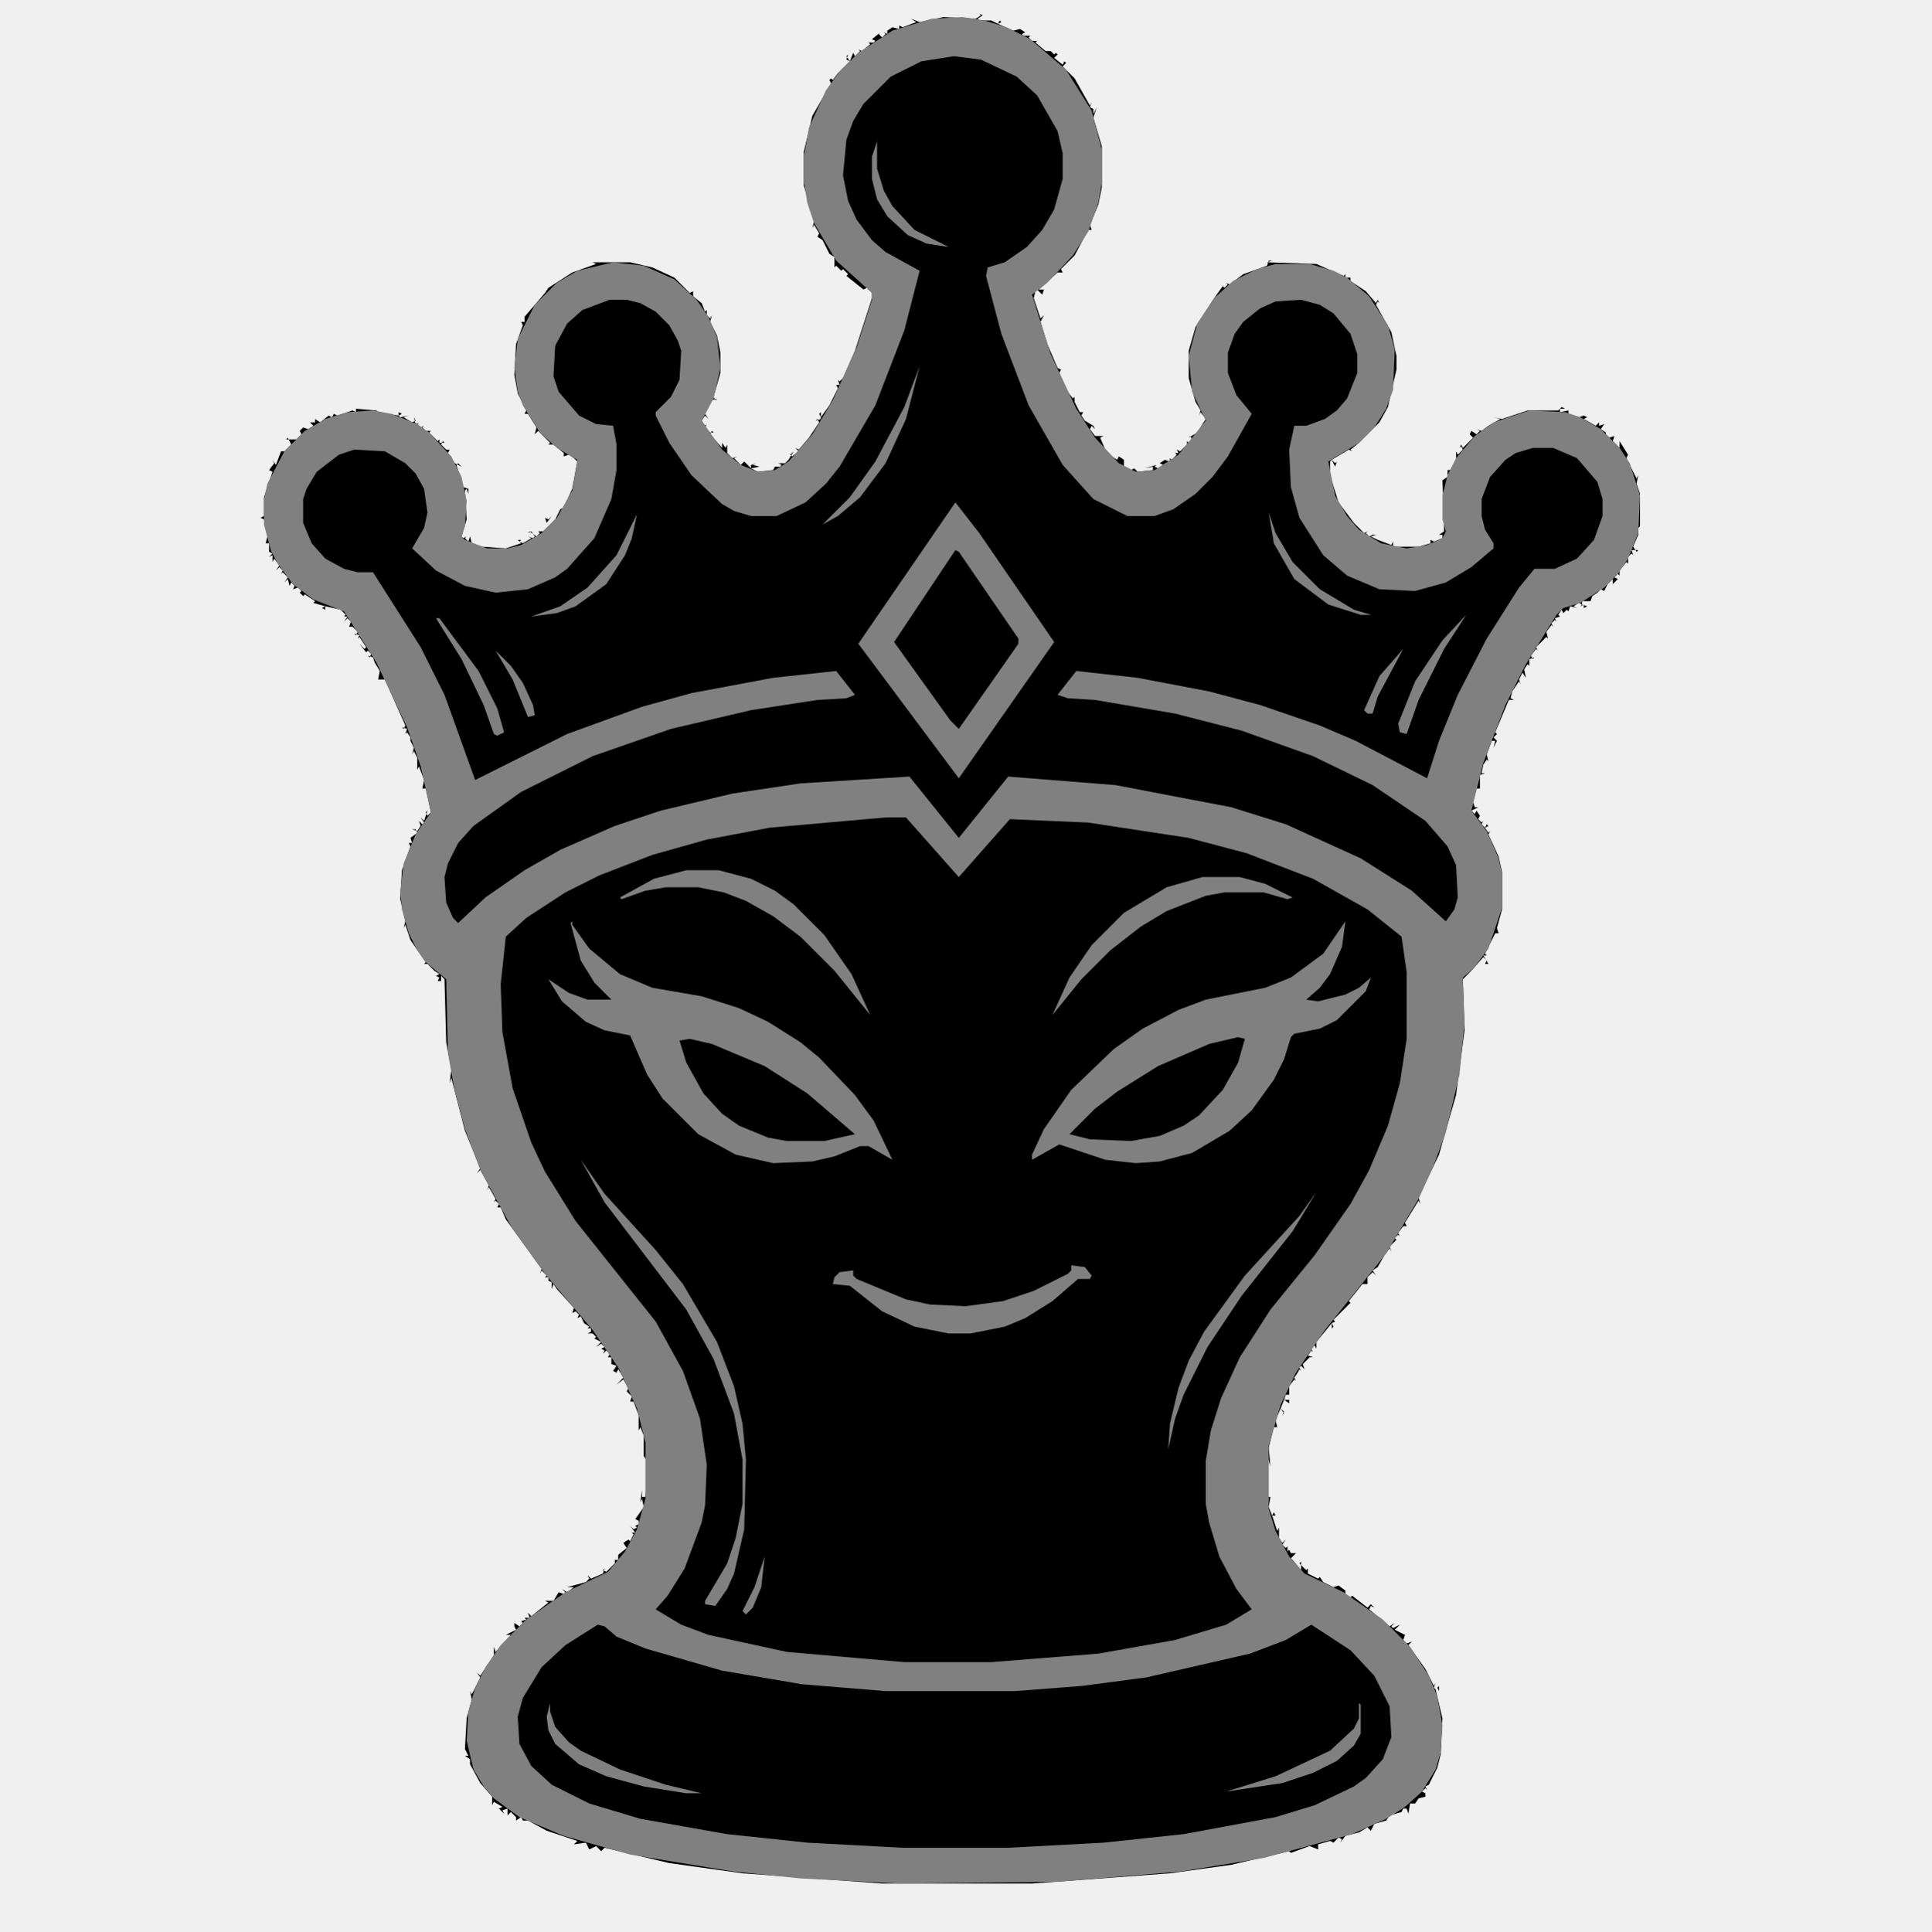
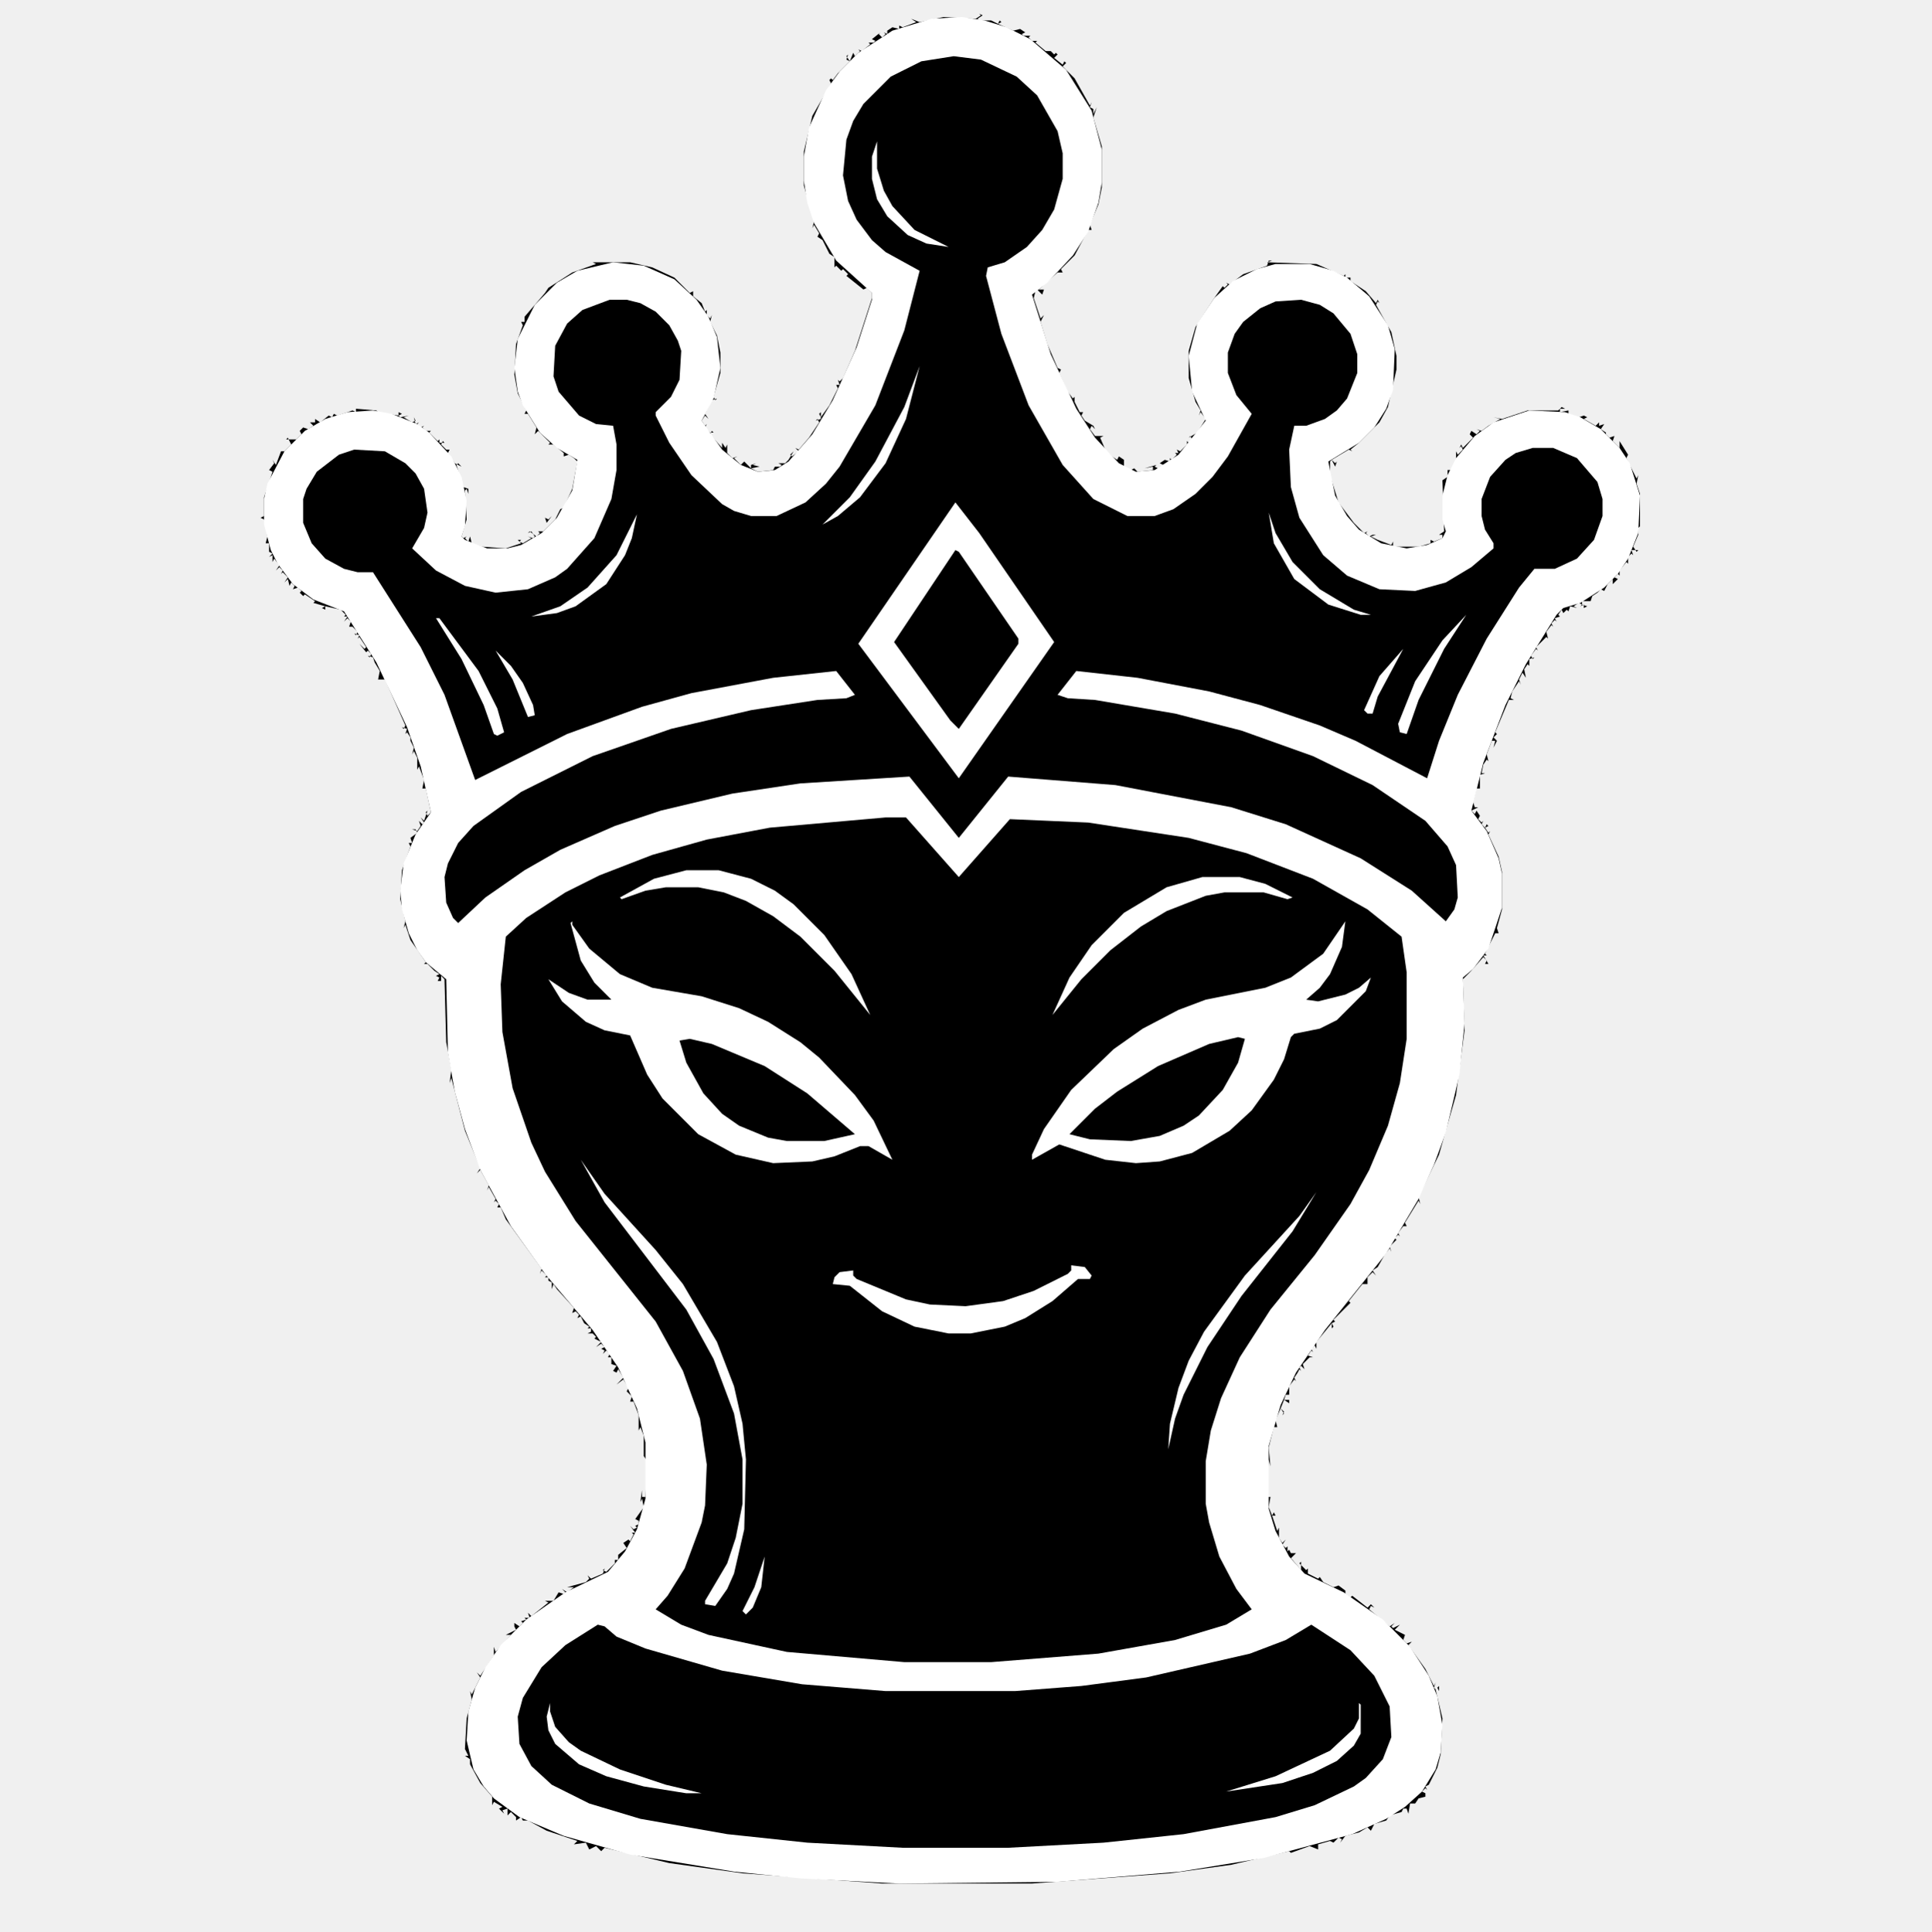
<svg xmlns="http://www.w3.org/2000/svg" width="1134" height="1134" viewBox="0 0 1134 1134">
  <path d="M 324 303 L 322 305 L 320 304 L 321 307 Z M 575 8 L 576 9 L 573 11 L 554 10 L 540 13 L 535 11 L 538 13 L 530 16 L 528 15 L 528 17 L 524 16 L 521 18 L 521 20 L 519 19 L 520 20 L 518 22 L 516 20 L 517 19 L 512 23 L 514 24 L 513 25 L 510 25 L 511 26 L 506 30 L 504 29 L 505 30 L 502 33 L 501 31 L 499 36 L 497 33 L 498 32 L 497 35 L 499 36 L 494 41 L 493 40 L 494 41 L 492 43 L 491 42 L 489 44 L 491 42 L 492 43 L 489 47 L 488 46 L 486 48 L 487 47 L 488 49 L 477 68 L 472 89 L 472 109 L 478 130 L 477 134 L 478 132 L 481 137 L 480 139 L 483 141 L 487 149 L 490 151 L 490 157 L 491 156 L 494 159 L 495 158 L 498 161 L 497 162 L 507 170 L 509 169 L 512 172 L 512 175 L 502 206 L 495 222 L 493 224 L 492 223 L 493 226 L 491 226 L 492 228 L 487 238 L 482 245 L 481 243 L 482 242 L 482 246 L 479 247 L 480 246 L 481 248 L 475 257 L 474 254 L 475 257 L 469 264 L 467 263 L 469 265 L 465 268 L 464 267 L 466 265 L 463 270 L 462 268 L 463 270 L 461 272 L 457 272 L 459 273 L 458 274 L 455 274 L 454 276 L 445 277 L 441 275 L 446 274 L 442 273 L 444 272 L 441 273 L 441 275 L 437 271 L 435 273 L 431 269 L 433 268 L 430 269 L 427 266 L 427 261 L 426 263 L 424 260 L 424 263 L 417 255 L 418 253 L 419 254 L 417 254 L 414 251 L 415 249 L 414 250 L 412 247 L 414 244 L 416 246 L 414 243 L 418 235 L 421 234 L 420 235 L 419 233 L 423 219 L 423 207 L 421 197 L 417 189 L 418 185 L 417 187 L 415 185 L 415 182 L 414 183 L 412 178 L 407 174 L 407 171 L 405 172 L 396 163 L 383 157 L 370 154 L 348 154 L 350 155 L 336 160 L 322 169 L 320 172 L 319 171 L 320 172 L 308 186 L 308 189 L 306 189 L 307 191 L 303 202 L 302 220 L 304 231 L 309 241 L 308 243 L 310 243 L 315 251 L 314 255 L 316 253 L 323 260 L 322 261 L 325 261 L 331 266 L 331 268 L 334 267 L 337 269 L 336 270 L 337 269 L 339 271 L 336 287 L 331 298 L 329 299 L 326 305 L 321 310 L 320 309 L 321 310 L 319 312 L 316 312 L 317 313 L 315 315 L 311 312 L 310 313 L 312 312 L 314 315 L 313 316 L 310 315 L 312 316 L 307 319 L 305 318 L 306 317 L 304 317 L 306 319 L 297 322 L 283 321 L 277 319 L 276 315 L 275 318 L 273 316 L 274 315 L 272 316 L 271 315 L 274 305 L 273 288 L 274 287 L 275 290 L 275 287 L 272 286 L 268 273 L 269 272 L 271 274 L 267 272 L 263 266 L 264 264 L 262 264 L 259 261 L 260 259 L 261 260 L 258 260 L 258 258 L 257 259 L 252 254 L 253 253 L 250 253 L 248 251 L 249 250 L 247 251 L 245 249 L 246 248 L 244 249 L 243 245 L 244 247 L 242 248 L 237 245 L 240 244 L 235 245 L 234 244 L 236 243 L 234 242 L 234 244 L 222 242 L 221 241 L 224 239 L 221 241 L 209 240 L 209 242 L 207 241 L 198 244 L 196 243 L 197 241 L 195 245 L 193 244 L 188 248 L 185 246 L 185 248 L 182 248 L 184 250 L 181 252 L 178 251 L 176 253 L 177 255 L 174 258 L 168 258 L 169 257 L 171 261 L 167 265 L 165 265 L 162 273 L 160 270 L 161 272 L 158 276 L 160 277 L 155 292 L 155 303 L 153 304 L 155 305 L 157 315 L 156 319 L 158 319 L 158 324 L 160 325 L 158 327 L 160 326 L 160 330 L 161 328 L 164 332 L 162 335 L 164 333 L 166 335 L 165 337 L 166 336 L 169 339 L 167 342 L 169 340 L 170 344 L 171 342 L 173 344 L 172 346 L 175 345 L 177 347 L 176 348 L 178 350 L 179 349 L 185 353 L 184 354 L 191 356 L 189 357 L 191 358 L 191 356 L 200 358 L 203 361 L 202 362 L 204 362 L 202 365 L 204 363 L 206 365 L 205 368 L 207 368 L 210 371 L 209 373 L 208 372 L 211 373 L 210 375 L 211 374 L 215 380 L 214 381 L 211 378 L 215 383 L 216 382 L 218 384 L 217 386 L 216 385 L 219 386 L 220 389 L 218 390 L 220 389 L 223 394 L 222 399 L 226 399 L 238 426 L 237 428 L 236 427 L 239 428 L 238 431 L 239 430 L 241 433 L 241 435 L 239 435 L 241 435 L 243 439 L 242 443 L 243 441 L 245 445 L 245 452 L 246 450 L 249 458 L 248 463 L 250 463 L 253 477 L 251 479 L 250 477 L 251 476 L 249 482 L 247 480 L 249 483 L 248 484 L 246 482 L 247 485 L 245 488 L 242 487 L 244 487 L 245 489 L 241 492 L 242 495 L 240 495 L 241 497 L 236 511 L 235 528 L 238 541 L 237 545 L 238 543 L 241 552 L 250 565 L 249 566 L 251 566 L 255 570 L 254 571 L 255 570 L 258 572 L 256 573 L 258 574 L 257 576 L 259 576 L 259 573 L 261 575 L 262 612 L 265 628 L 264 636 L 265 633 L 273 664 L 282 686 L 280 689 L 282 687 L 287 696 L 286 699 L 287 697 L 291 704 L 290 706 L 291 705 L 293 707 L 292 709 L 294 709 L 297 716 L 318 745 L 317 748 L 318 746 L 321 749 L 320 750 L 322 750 L 322 752 L 324 753 L 324 757 L 325 754 L 327 757 L 326 758 L 327 757 L 337 768 L 336 771 L 338 770 L 340 772 L 339 774 L 341 773 L 343 777 L 346 779 L 345 780 L 347 780 L 347 782 L 345 783 L 348 783 L 350 785 L 349 786 L 353 788 L 350 791 L 353 789 L 355 791 L 353 792 L 355 793 L 354 795 L 356 793 L 358 795 L 357 797 L 359 797 L 359 801 L 362 802 L 360 805 L 362 806 L 363 804 L 366 809 L 362 813 L 366 810 L 369 815 L 368 817 L 371 820 L 370 823 L 372 823 L 375 831 L 375 840 L 376 838 L 378 843 L 378 855 L 380 858 L 379 879 L 377 879 L 377 875 L 376 882 L 377 880 L 378 885 L 373 892 L 375 893 L 375 895 L 373 896 L 374 897 L 372 898 L 370 896 L 373 900 L 371 900 L 372 901 L 370 905 L 369 904 L 366 906 L 368 909 L 363 913 L 363 916 L 361 916 L 361 918 L 356 923 L 354 922 L 355 921 L 354 924 L 347 927 L 345 925 L 346 927 L 344 929 L 333 932 L 337 932 L 333 935 L 330 933 L 332 935 L 331 936 L 328 935 L 325 940 L 320 940 L 322 941 L 312 949 L 310 947 L 311 950 L 308 950 L 309 951 L 306 952 L 307 953 L 305 955 L 302 953 L 302 955 L 300 956 L 302 955 L 303 957 L 297 960 L 300 960 L 291 970 L 290 967 L 290 972 L 282 984 L 280 982 L 282 985 L 277 995 L 276 993 L 277 998 L 274 1009 L 273 1027 L 275 1031 L 273 1031 L 276 1033 L 276 1036 L 282 1047 L 289 1055 L 289 1060 L 290 1058 L 295 1061 L 293 1062 L 296 1065 L 295 1063 L 298 1062 L 298 1066 L 300 1064 L 303 1067 L 303 1069 L 306 1067 L 307 1069 L 310 1069 L 321 1075 L 339 1081 L 337 1083 L 344 1082 L 346 1086 L 350 1084 L 353 1087 L 355 1085 L 393 1094 L 436 1100 L 518 1106 L 606 1106 L 687 1100 L 723 1095 L 757 1087 L 758 1088 L 769 1084 L 774 1086 L 776 1085 L 774 1086 L 774 1083 L 781 1081 L 783 1082 L 786 1079 L 788 1080 L 787 1082 L 790 1078 L 798 1076 L 803 1073 L 805 1075 L 807 1071 L 814 1069 L 816 1066 L 823 1064 L 824 1062 L 826 1062 L 827 1065 L 828 1059 L 831 1059 L 833 1056 L 837 1055 L 837 1053 L 835 1052 L 837 1050 L 838 1051 L 837 1049 L 839 1048 L 844 1038 L 846 1030 L 847 1009 L 843 992 L 844 991 L 845 993 L 845 990 L 843 992 L 842 991 L 843 988 L 842 990 L 837 980 L 827 966 L 829 964 L 826 965 L 824 963 L 825 960 L 819 957 L 822 954 L 818 956 L 817 955 L 819 953 L 817 952 L 819 953 L 816 955 L 804 945 L 805 943 L 807 944 L 805 942 L 803 944 L 794 937 L 793 938 L 790 936 L 790 934 L 786 931 L 783 932 L 777 929 L 775 926 L 774 927 L 768 924 L 768 921 L 767 922 L 763 918 L 764 917 L 764 922 L 759 916 L 761 914 L 759 916 L 758 915 L 761 912 L 758 912 L 757 910 L 756 911 L 756 908 L 755 909 L 753 907 L 755 904 L 753 906 L 751 903 L 751 897 L 750 899 L 747 890 L 749 890 L 748 888 L 747 890 L 745 885 L 746 879 L 744 879 L 745 857 L 746 861 L 745 850 L 748 838 L 750 838 L 749 834 L 752 827 L 754 830 L 753 831 L 754 829 L 752 827 L 754 822 L 757 824 L 757 822 L 754 822 L 755 819 L 757 819 L 757 814 L 760 810 L 761 811 L 760 809 L 762 806 L 764 809 L 762 806 L 763 804 L 764 805 L 763 803 L 764 802 L 766 804 L 765 801 L 769 797 L 771 797 L 768 796 L 770 793 L 771 794 L 770 792 L 772 790 L 773 792 L 773 788 L 782 777 L 783 779 L 782 780 L 782 777 L 784 776 L 783 775 L 787 771 L 789 773 L 787 771 L 793 765 L 792 764 L 800 754 L 803 754 L 803 750 L 806 747 L 808 749 L 807 750 L 808 749 L 806 746 L 809 744 L 813 737 L 815 738 L 813 737 L 816 733 L 817 735 L 816 732 L 820 728 L 819 727 L 821 725 L 822 726 L 821 724 L 824 720 L 826 720 L 825 718 L 833 705 L 834 707 L 833 703 L 845 678 L 855 643 L 860 605 L 859 575 L 860 574 L 862 577 L 860 574 L 864 570 L 865 572 L 864 570 L 871 562 L 873 564 L 872 566 L 874 566 L 871 561 L 873 561 L 872 560 L 878 548 L 880 548 L 879 545 L 882 534 L 882 512 L 880 503 L 874 490 L 875 488 L 874 489 L 872 486 L 874 485 L 873 484 L 872 486 L 870 484 L 871 482 L 870 483 L 868 481 L 869 479 L 867 476 L 866 478 L 864 476 L 868 474 L 866 474 L 865 471 L 867 463 L 869 463 L 869 455 L 872 454 L 870 454 L 871 449 L 873 446 L 874 447 L 873 443 L 876 435 L 878 435 L 877 439 L 879 435 L 877 433 L 879 431 L 878 430 L 886 411 L 889 411 L 887 410 L 888 406 L 892 400 L 893 402 L 892 399 L 894 395 L 896 398 L 895 393 L 897 390 L 898 391 L 898 387 L 901 386 L 900 387 L 899 385 L 902 381 L 903 382 L 902 380 L 904 378 L 905 380 L 904 378 L 908 374 L 909 375 L 908 371 L 911 367 L 912 368 L 911 366 L 913 364 L 914 365 L 913 363 L 916 362 L 915 361 L 917 358 L 918 360 L 920 358 L 921 359 L 922 356 L 926 357 L 924 356 L 927 354 L 929 355 L 928 356 L 930 355 L 930 357 L 932 356 L 929 355 L 929 353 L 934 353 L 935 350 L 938 348 L 940 350 L 938 348 L 940 346 L 942 347 L 944 343 L 945 345 L 944 343 L 947 340 L 947 343 L 950 340 L 948 339 L 950 337 L 951 338 L 951 335 L 955 330 L 956 331 L 956 327 L 958 325 L 959 326 L 958 323 L 962 323 L 961 324 L 959 321 L 962 314 L 962 310 L 963 309 L 965 311 L 963 309 L 963 290 L 965 286 L 963 290 L 961 284 L 962 279 L 961 281 L 955 269 L 956 267 L 951 259 L 951 263 L 947 259 L 948 256 L 945 257 L 943 255 L 943 251 L 943 254 L 940 252 L 942 249 L 939 250 L 939 248 L 937 250 L 930 246 L 932 245 L 930 244 L 927 245 L 921 243 L 921 241 L 916 242 L 916 240 L 919 240 L 917 239 L 915 241 L 897 241 L 882 246 L 877 245 L 881 246 L 874 250 L 873 249 L 874 250 L 870 253 L 867 252 L 869 253 L 867 255 L 864 253 L 863 255 L 865 257 L 859 263 L 858 261 L 857 263 L 858 262 L 859 264 L 856 267 L 855 265 L 855 270 L 852 276 L 850 276 L 850 280 L 847 282 L 848 312 L 845 314 L 847 314 L 847 316 L 842 318 L 840 317 L 840 319 L 833 321 L 818 321 L 818 318 L 817 320 L 809 317 L 811 315 L 809 317 L 805 315 L 808 314 L 806 314 L 806 312 L 806 314 L 804 315 L 802 313 L 803 312 L 801 313 L 795 307 L 796 306 L 795 307 L 786 295 L 781 279 L 781 271 L 782 270 L 784 274 L 785 271 L 784 272 L 782 270 L 792 264 L 794 265 L 793 264 L 798 260 L 799 261 L 798 260 L 800 258 L 802 261 L 800 258 L 802 256 L 803 258 L 802 256 L 805 253 L 806 254 L 805 253 L 810 248 L 815 239 L 820 217 L 820 209 L 817 195 L 808 179 L 809 177 L 810 178 L 809 176 L 808 178 L 802 171 L 793 165 L 793 163 L 790 163 L 790 161 L 789 162 L 773 155 L 744 154 L 747 153 L 745 153 L 744 156 L 730 161 L 722 167 L 720 166 L 721 167 L 719 169 L 718 168 L 713 175 L 712 174 L 713 175 L 702 192 L 698 206 L 698 222 L 702 236 L 705 241 L 704 244 L 705 242 L 708 246 L 703 254 L 698 257 L 699 256 L 700 258 L 698 260 L 697 259 L 697 261 L 693 265 L 691 264 L 692 266 L 690 266 L 691 267 L 688 270 L 687 269 L 687 271 L 684 270 L 681 272 L 683 273 L 680 275 L 678 274 L 679 273 L 672 275 L 677 274 L 677 276 L 668 277 L 666 275 L 664 276 L 660 274 L 660 270 L 657 268 L 656 270 L 653 268 L 655 266 L 653 268 L 651 266 L 652 265 L 651 266 L 649 264 L 646 257 L 648 256 L 643 256 L 640 252 L 641 250 L 643 252 L 642 250 L 637 247 L 635 244 L 636 242 L 634 242 L 631 236 L 632 235 L 634 237 L 632 235 L 631 236 L 631 233 L 630 234 L 627 230 L 622 219 L 623 217 L 621 216 L 615 202 L 611 189 L 613 185 L 611 187 L 607 175 L 608 171 L 610 174 L 608 171 L 609 170 L 612 173 L 613 170 L 610 170 L 621 160 L 624 160 L 623 158 L 626 155 L 628 158 L 626 155 L 631 150 L 639 135 L 641 135 L 640 132 L 645 120 L 647 110 L 647 86 L 642 69 L 644 63 L 642 67 L 642 64 L 640 63 L 641 60 L 640 62 L 631 46 L 624 39 L 626 37 L 625 36 L 624 38 L 619 34 L 621 32 L 620 31 L 619 32 L 617 30 L 614 30 L 608 25 L 609 24 L 606 24 L 604 22 L 605 21 L 601 21 L 600 20 L 602 19 L 599 17 L 595 18 L 586 14 L 588 13 L 587 12 L 586 14 L 582 12 L 575 12 L 574 11 L 577 9 Z" fill="#000000" fill-rule="evenodd" stroke="none" />
-   <path d="M 547 11 L 524 18 L 504 31 L 493 42 L 485 53 L 475 75 L 472 92 L 472 106 L 474 119 L 478 131 L 491 153 L 512 172 L 512 176 L 503 204 L 489 235 L 477 255 L 463 271 L 455 276 L 445 277 L 435 273 L 424 264 L 412 247 L 419 234 L 423 216 L 421 198 L 416 186 L 409 176 L 396 164 L 378 156 L 360 154 L 339 159 L 327 166 L 314 179 L 304 199 L 302 216 L 304 230 L 307 238 L 317 254 L 327 263 L 339 270 L 336 288 L 327 304 L 318 313 L 306 320 L 298 322 L 286 322 L 273 317 L 271 315 L 273 309 L 274 294 L 271 280 L 265 268 L 252 254 L 245 249 L 230 243 L 219 241 L 204 242 L 191 246 L 179 253 L 167 265 L 157 284 L 155 293 L 155 308 L 159 323 L 163 331 L 172 343 L 184 352 L 202 359 L 221 389 L 239 427 L 247 450 L 253 477 L 244 490 L 237 507 L 235 523 L 236 534 L 240 548 L 245 558 L 250 565 L 262 575 L 263 618 L 267 641 L 273 663 L 282 687 L 300 720 L 320 748 L 348 781 L 363 803 L 374 827 L 379 847 L 379 880 L 374 898 L 367 911 L 357 923 L 332 935 L 309 951 L 294 966 L 285 979 L 279 991 L 275 1005 L 274 1022 L 278 1039 L 284 1049 L 290 1056 L 305 1067 L 331 1078 L 370 1089 L 431 1099 L 470 1103 L 528 1106 L 621 1105 L 693 1099 L 742 1091 L 794 1077 L 814 1068 L 825 1061 L 835 1052 L 843 1039 L 846 1029 L 847 1013 L 844 996 L 839 984 L 828 967 L 812 951 L 789 935 L 766 924 L 757 914 L 749 899 L 745 886 L 745 849 L 752 825 L 761 806 L 778 781 L 814 736 L 833 704 L 842 684 L 849 665 L 857 631 L 860 601 L 859 574 L 865 569 L 874 557 L 882 533 L 882 513 L 880 504 L 873 488 L 864 476 L 871 448 L 884 414 L 896 390 L 914 361 L 918 357 L 928 354 L 942 345 L 950 337 L 956 328 L 962 313 L 963 291 L 957 272 L 951 263 L 940 252 L 928 245 L 919 242 L 898 241 L 877 248 L 866 256 L 855 269 L 850 279 L 847 291 L 847 305 L 849 312 L 847 316 L 838 320 L 826 322 L 811 319 L 798 311 L 791 303 L 784 291 L 780 271 L 798 260 L 807 251 L 814 240 L 818 229 L 819 205 L 815 191 L 804 174 L 791 163 L 783 159 L 769 155 L 749 155 L 738 158 L 724 165 L 713 175 L 703 190 L 698 209 L 700 230 L 708 247 L 692 267 L 678 276 L 667 277 L 657 272 L 643 257 L 632 240 L 617 208 L 606 173 L 615 166 L 630 150 L 639 136 L 645 119 L 647 107 L 647 88 L 641 65 L 626 41 L 605 23 L 591 16 L 578 12 L 565 10 Z M 304 1008 L 307 997 L 318 979 L 332 966 L 351 954 L 355 955 L 362 961 L 379 968 L 424 981 L 471 989 L 520 993 L 596 993 L 635 990 L 673 985 L 734 971 L 755 963 L 770 954 L 793 969 L 807 984 L 816 1002 L 817 1020 L 812 1033 L 802 1044 L 795 1049 L 772 1060 L 749 1067 L 695 1077 L 648 1082 L 592 1085 L 530 1085 L 474 1082 L 427 1077 L 376 1068 L 346 1059 L 324 1048 L 312 1037 L 305 1024 Z M 799 1001 L 798 1000 L 798 1009 L 795 1015 L 781 1028 L 749 1043 L 720 1052 L 753 1047 L 771 1041 L 785 1034 L 795 1025 L 799 1018 Z M 323 1000 L 321 1008 L 322 1016 L 326 1024 L 340 1036 L 356 1043 L 378 1049 L 403 1053 L 412 1053 L 391 1048 L 364 1039 L 341 1028 L 334 1023 L 326 1014 L 323 1005 Z M 297 550 L 309 539 L 332 524 L 352 514 L 383 502 L 415 493 L 452 486 L 520 480 L 532 480 L 563 515 L 593 481 L 639 483 L 698 492 L 732 501 L 771 516 L 803 534 L 823 550 L 826 571 L 826 610 L 822 636 L 815 661 L 804 687 L 793 707 L 772 737 L 746 769 L 728 797 L 717 821 L 711 840 L 708 858 L 708 883 L 710 894 L 716 914 L 726 933 L 735 945 L 720 954 L 690 963 L 645 971 L 582 976 L 531 976 L 462 970 L 416 960 L 400 954 L 385 945 L 392 937 L 402 921 L 412 894 L 414 884 L 415 860 L 411 833 L 401 805 L 385 776 L 338 717 L 320 688 L 312 671 L 301 639 L 295 606 L 294 578 Z M 449 914 L 443 932 L 436 946 L 438 948 L 442 944 L 447 932 Z M 641 749 L 637 744 L 629 743 L 629 746 L 627 748 L 607 758 L 589 764 L 567 767 L 546 766 L 532 763 L 503 751 L 501 749 L 501 746 L 493 747 L 490 750 L 489 754 L 499 755 L 518 770 L 537 779 L 557 783 L 570 783 L 590 779 L 602 774 L 618 764 L 633 751 L 640 751 Z M 773 700 L 763 714 L 731 749 L 707 782 L 698 799 L 692 815 L 687 836 L 686 851 L 690 833 L 695 819 L 709 791 L 729 761 L 759 723 Z M 341 681 L 355 706 L 403 769 L 419 798 L 431 830 L 436 857 L 436 883 L 432 903 L 427 918 L 414 940 L 414 942 L 420 943 L 427 933 L 431 924 L 437 898 L 438 857 L 436 836 L 431 814 L 421 788 L 401 754 L 385 734 L 355 701 Z M 790 541 L 777 560 L 758 574 L 743 580 L 708 587 L 692 593 L 671 604 L 654 616 L 629 640 L 613 663 L 606 678 L 606 681 L 622 672 L 649 681 L 667 683 L 681 682 L 700 677 L 722 664 L 735 652 L 748 634 L 754 622 L 758 609 L 760 607 L 775 604 L 785 599 L 802 582 L 805 574 L 798 580 L 790 584 L 774 588 L 767 587 L 775 580 L 781 572 L 788 556 Z M 731 610 L 727 624 L 718 640 L 704 655 L 695 661 L 681 667 L 664 670 L 640 669 L 628 666 L 643 651 L 656 641 L 680 626 L 710 613 L 727 609 Z M 335 542 L 341 564 L 349 577 L 359 587 L 345 587 L 334 583 L 322 575 L 330 588 L 344 600 L 355 605 L 370 608 L 380 631 L 389 645 L 410 666 L 432 678 L 454 683 L 477 682 L 490 679 L 505 673 L 510 673 L 524 681 L 513 658 L 502 643 L 481 621 L 470 612 L 451 600 L 434 592 L 412 585 L 383 580 L 364 572 L 346 557 L 336 543 L 336 541 Z M 399 611 L 405 610 L 418 613 L 449 626 L 474 642 L 502 666 L 484 670 L 462 670 L 451 668 L 434 661 L 424 654 L 413 642 L 403 624 Z M 759 527 L 743 519 L 728 515 L 706 515 L 685 521 L 660 536 L 641 555 L 628 574 L 618 596 L 635 575 L 652 558 L 670 544 L 685 535 L 708 526 L 719 524 L 742 524 L 756 528 Z M 364 527 L 365 528 L 379 523 L 391 521 L 410 521 L 425 524 L 438 529 L 454 538 L 470 550 L 490 570 L 511 596 L 500 572 L 484 549 L 466 531 L 455 523 L 441 516 L 422 511 L 403 511 L 384 516 Z M 180 287 L 186 277 L 199 267 L 208 264 L 226 265 L 238 272 L 244 278 L 249 287 L 251 301 L 249 310 L 242 322 L 256 335 L 273 344 L 291 348 L 310 346 L 326 339 L 333 334 L 349 316 L 359 293 L 362 276 L 362 261 L 360 250 L 350 249 L 340 244 L 328 230 L 325 221 L 326 203 L 333 190 L 342 182 L 358 176 L 368 176 L 376 178 L 385 183 L 393 191 L 398 200 L 400 206 L 399 223 L 394 233 L 385 242 L 385 244 L 393 260 L 406 279 L 424 296 L 431 300 L 441 303 L 456 303 L 473 295 L 485 284 L 493 274 L 514 238 L 531 194 L 540 159 L 520 148 L 512 141 L 503 129 L 498 118 L 495 103 L 497 82 L 501 71 L 507 61 L 523 45 L 541 36 L 560 33 L 576 35 L 597 45 L 609 56 L 621 77 L 624 90 L 624 105 L 619 123 L 612 135 L 603 145 L 590 154 L 580 157 L 579 162 L 588 196 L 604 238 L 624 273 L 642 293 L 662 303 L 678 303 L 689 299 L 702 290 L 712 280 L 721 268 L 735 243 L 726 232 L 721 219 L 721 207 L 725 196 L 730 189 L 740 181 L 749 177 L 764 176 L 775 179 L 783 184 L 793 196 L 797 208 L 797 219 L 791 234 L 785 241 L 778 246 L 767 250 L 760 250 L 757 264 L 758 286 L 763 304 L 777 326 L 791 338 L 810 346 L 831 347 L 849 342 L 864 333 L 877 322 L 877 319 L 872 311 L 870 303 L 870 293 L 875 280 L 884 270 L 890 266 L 900 263 L 912 263 L 926 269 L 938 283 L 941 293 L 941 303 L 936 317 L 926 328 L 913 334 L 901 334 L 892 345 L 873 375 L 856 408 L 845 435 L 838 457 L 796 435 L 775 426 L 740 414 L 710 406 L 668 398 L 632 394 L 621 408 L 627 410 L 643 411 L 690 419 L 729 429 L 771 444 L 806 461 L 837 482 L 850 497 L 855 508 L 856 527 L 854 534 L 849 541 L 829 523 L 799 504 L 755 484 L 723 474 L 655 461 L 592 456 L 563 492 L 534 456 L 470 460 L 430 466 L 388 476 L 361 485 L 329 499 L 308 511 L 285 527 L 269 542 L 266 539 L 262 530 L 261 515 L 263 507 L 269 495 L 278 485 L 306 465 L 348 444 L 394 428 L 441 417 L 480 411 L 497 410 L 502 408 L 491 394 L 454 398 L 406 407 L 377 415 L 333 431 L 279 458 L 261 408 L 247 380 L 219 336 L 210 336 L 202 334 L 191 328 L 183 319 L 178 307 L 178 293 Z M 291 382 L 301 399 L 310 421 L 314 420 L 313 414 L 307 401 L 300 391 Z M 824 381 L 810 397 L 801 417 L 803 419 L 806 419 L 809 409 Z M 256 363 L 271 387 L 284 414 L 290 431 L 292 432 L 296 430 L 292 416 L 281 394 L 258 363 Z M 861 361 L 847 376 L 831 400 L 821 425 L 822 430 L 826 431 L 833 411 L 848 381 Z M 374 302 L 362 326 L 345 345 L 329 356 L 312 362 L 327 360 L 338 356 L 356 343 L 367 326 L 371 316 Z M 745 301 L 748 319 L 760 340 L 780 355 L 799 361 L 805 361 L 795 358 L 775 346 L 759 330 L 749 313 Z M 561 295 L 504 378 L 563 457 L 619 377 L 575 313 Z M 561 323 L 563 324 L 598 375 L 598 378 L 563 428 L 558 423 L 525 377 Z M 540 215 L 531 239 L 514 271 L 499 292 L 483 308 L 492 303 L 505 292 L 520 272 L 532 246 Z M 515 83 L 512 92 L 512 105 L 515 117 L 521 127 L 533 138 L 544 143 L 557 145 L 537 135 L 524 121 L 519 112 L 515 99 Z" fill="#808080" fill-rule="evenodd" stroke="none" />
+   <path d="M 547 11 L 524 18 L 504 31 L 493 42 L 485 53 L 475 75 L 472 92 L 472 106 L 474 119 L 478 131 L 491 153 L 512 172 L 512 176 L 503 204 L 489 235 L 477 255 L 463 271 L 455 276 L 445 277 L 435 273 L 424 264 L 412 247 L 419 234 L 423 216 L 421 198 L 416 186 L 409 176 L 396 164 L 378 156 L 360 154 L 339 159 L 327 166 L 314 179 L 304 199 L 302 216 L 304 230 L 307 238 L 317 254 L 327 263 L 339 270 L 336 288 L 327 304 L 318 313 L 306 320 L 298 322 L 286 322 L 273 317 L 271 315 L 273 309 L 274 294 L 271 280 L 265 268 L 252 254 L 245 249 L 230 243 L 219 241 L 204 242 L 191 246 L 179 253 L 167 265 L 157 284 L 155 293 L 155 308 L 159 323 L 163 331 L 172 343 L 184 352 L 202 359 L 221 389 L 239 427 L 247 450 L 253 477 L 244 490 L 237 507 L 235 523 L 236 534 L 240 548 L 245 558 L 250 565 L 262 575 L 263 618 L 267 641 L 273 663 L 282 687 L 300 720 L 320 748 L 348 781 L 363 803 L 374 827 L 379 847 L 379 880 L 374 898 L 367 911 L 357 923 L 332 935 L 309 951 L 294 966 L 285 979 L 279 991 L 275 1005 L 274 1022 L 278 1039 L 284 1049 L 290 1056 L 305 1067 L 331 1078 L 370 1089 L 431 1099 L 470 1103 L 528 1106 L 621 1105 L 693 1099 L 742 1091 L 794 1077 L 814 1068 L 825 1061 L 835 1052 L 843 1039 L 846 1029 L 847 1013 L 844 996 L 839 984 L 828 967 L 812 951 L 789 935 L 766 924 L 757 914 L 749 899 L 745 886 L 745 849 L 752 825 L 761 806 L 778 781 L 814 736 L 833 704 L 842 684 L 849 665 L 857 631 L 860 601 L 859 574 L 865 569 L 874 557 L 882 533 L 882 513 L 880 504 L 873 488 L 864 476 L 871 448 L 884 414 L 896 390 L 914 361 L 918 357 L 928 354 L 942 345 L 950 337 L 956 328 L 962 313 L 963 291 L 957 272 L 951 263 L 940 252 L 928 245 L 919 242 L 898 241 L 877 248 L 866 256 L 855 269 L 850 279 L 847 291 L 847 305 L 849 312 L 847 316 L 838 320 L 826 322 L 811 319 L 798 311 L 791 303 L 784 291 L 780 271 L 798 260 L 807 251 L 814 240 L 818 229 L 819 205 L 815 191 L 804 174 L 791 163 L 783 159 L 769 155 L 749 155 L 738 158 L 724 165 L 713 175 L 703 190 L 698 209 L 700 230 L 708 247 L 692 267 L 678 276 L 667 277 L 657 272 L 643 257 L 632 240 L 617 208 L 606 173 L 615 166 L 630 150 L 639 136 L 645 119 L 647 107 L 647 88 L 641 65 L 626 41 L 605 23 L 591 16 L 578 12 L 565 10 Z M 304 1008 L 307 997 L 318 979 L 332 966 L 351 954 L 355 955 L 362 961 L 379 968 L 424 981 L 471 989 L 520 993 L 596 993 L 635 990 L 673 985 L 734 971 L 755 963 L 770 954 L 793 969 L 807 984 L 816 1002 L 817 1020 L 812 1033 L 802 1044 L 795 1049 L 772 1060 L 749 1067 L 695 1077 L 648 1082 L 592 1085 L 530 1085 L 474 1082 L 427 1077 L 376 1068 L 346 1059 L 324 1048 L 312 1037 L 305 1024 Z M 799 1001 L 798 1000 L 798 1009 L 795 1015 L 781 1028 L 749 1043 L 720 1052 L 753 1047 L 771 1041 L 785 1034 L 795 1025 L 799 1018 Z M 323 1000 L 321 1008 L 322 1016 L 326 1024 L 340 1036 L 356 1043 L 378 1049 L 403 1053 L 412 1053 L 391 1048 L 364 1039 L 341 1028 L 334 1023 L 326 1014 L 323 1005 Z M 297 550 L 309 539 L 332 524 L 352 514 L 383 502 L 415 493 L 452 486 L 520 480 L 532 480 L 563 515 L 593 481 L 639 483 L 698 492 L 732 501 L 771 516 L 803 534 L 823 550 L 826 571 L 826 610 L 822 636 L 815 661 L 804 687 L 793 707 L 772 737 L 746 769 L 728 797 L 717 821 L 711 840 L 708 858 L 708 883 L 710 894 L 716 914 L 726 933 L 735 945 L 720 954 L 690 963 L 645 971 L 582 976 L 531 976 L 462 970 L 416 960 L 400 954 L 385 945 L 392 937 L 402 921 L 412 894 L 414 884 L 415 860 L 411 833 L 401 805 L 385 776 L 338 717 L 320 688 L 312 671 L 301 639 L 295 606 L 294 578 Z M 449 914 L 443 932 L 436 946 L 438 948 L 442 944 L 447 932 Z M 641 749 L 637 744 L 629 743 L 629 746 L 627 748 L 607 758 L 589 764 L 567 767 L 546 766 L 532 763 L 503 751 L 501 749 L 501 746 L 493 747 L 490 750 L 489 754 L 499 755 L 518 770 L 537 779 L 557 783 L 570 783 L 590 779 L 602 774 L 618 764 L 633 751 L 640 751 Z M 773 700 L 763 714 L 731 749 L 707 782 L 698 799 L 692 815 L 687 836 L 686 851 L 690 833 L 695 819 L 709 791 L 729 761 L 759 723 Z M 341 681 L 355 706 L 403 769 L 419 798 L 431 830 L 436 857 L 436 883 L 432 903 L 427 918 L 414 940 L 414 942 L 420 943 L 427 933 L 431 924 L 437 898 L 438 857 L 436 836 L 431 814 L 421 788 L 401 754 L 385 734 L 355 701 Z M 790 541 L 777 560 L 758 574 L 743 580 L 708 587 L 692 593 L 671 604 L 654 616 L 629 640 L 613 663 L 606 678 L 606 681 L 622 672 L 649 681 L 667 683 L 681 682 L 700 677 L 722 664 L 735 652 L 748 634 L 754 622 L 758 609 L 760 607 L 775 604 L 785 599 L 802 582 L 805 574 L 798 580 L 790 584 L 774 588 L 767 587 L 775 580 L 781 572 L 788 556 Z M 731 610 L 727 624 L 718 640 L 704 655 L 695 661 L 681 667 L 664 670 L 640 669 L 628 666 L 643 651 L 656 641 L 680 626 L 710 613 L 727 609 Z M 335 542 L 341 564 L 349 577 L 359 587 L 345 587 L 334 583 L 322 575 L 330 588 L 344 600 L 355 605 L 370 608 L 380 631 L 389 645 L 410 666 L 432 678 L 454 683 L 477 682 L 490 679 L 505 673 L 510 673 L 524 681 L 513 658 L 502 643 L 481 621 L 470 612 L 451 600 L 434 592 L 412 585 L 383 580 L 364 572 L 346 557 L 336 543 L 336 541 Z M 399 611 L 405 610 L 418 613 L 449 626 L 474 642 L 502 666 L 484 670 L 462 670 L 451 668 L 434 661 L 424 654 L 413 642 L 403 624 Z M 759 527 L 743 519 L 728 515 L 706 515 L 685 521 L 660 536 L 641 555 L 628 574 L 618 596 L 635 575 L 652 558 L 670 544 L 685 535 L 708 526 L 719 524 L 742 524 L 756 528 Z M 364 527 L 365 528 L 379 523 L 391 521 L 410 521 L 425 524 L 438 529 L 454 538 L 470 550 L 490 570 L 511 596 L 500 572 L 484 549 L 466 531 L 455 523 L 441 516 L 422 511 L 403 511 L 384 516 Z M 180 287 L 186 277 L 199 267 L 208 264 L 226 265 L 238 272 L 244 278 L 249 287 L 251 301 L 249 310 L 242 322 L 256 335 L 273 344 L 291 348 L 310 346 L 326 339 L 333 334 L 349 316 L 359 293 L 362 276 L 362 261 L 360 250 L 350 249 L 340 244 L 328 230 L 325 221 L 326 203 L 333 190 L 342 182 L 358 176 L 368 176 L 376 178 L 385 183 L 393 191 L 398 200 L 400 206 L 399 223 L 394 233 L 385 242 L 385 244 L 393 260 L 406 279 L 424 296 L 431 300 L 441 303 L 456 303 L 473 295 L 485 284 L 493 274 L 514 238 L 531 194 L 540 159 L 520 148 L 512 141 L 503 129 L 498 118 L 495 103 L 497 82 L 501 71 L 507 61 L 523 45 L 541 36 L 560 33 L 576 35 L 597 45 L 609 56 L 621 77 L 624 90 L 624 105 L 619 123 L 612 135 L 603 145 L 590 154 L 580 157 L 579 162 L 588 196 L 604 238 L 624 273 L 642 293 L 662 303 L 678 303 L 689 299 L 702 290 L 712 280 L 721 268 L 735 243 L 726 232 L 721 219 L 721 207 L 725 196 L 730 189 L 740 181 L 749 177 L 764 176 L 775 179 L 783 184 L 793 196 L 797 208 L 797 219 L 791 234 L 785 241 L 778 246 L 767 250 L 760 250 L 757 264 L 758 286 L 763 304 L 777 326 L 791 338 L 810 346 L 831 347 L 849 342 L 864 333 L 877 322 L 877 319 L 872 311 L 870 303 L 870 293 L 875 280 L 884 270 L 890 266 L 900 263 L 912 263 L 926 269 L 938 283 L 941 293 L 941 303 L 936 317 L 926 328 L 913 334 L 901 334 L 892 345 L 873 375 L 856 408 L 845 435 L 838 457 L 796 435 L 775 426 L 740 414 L 710 406 L 668 398 L 632 394 L 621 408 L 627 410 L 643 411 L 690 419 L 729 429 L 771 444 L 806 461 L 837 482 L 850 497 L 855 508 L 856 527 L 854 534 L 849 541 L 829 523 L 799 504 L 755 484 L 723 474 L 655 461 L 592 456 L 563 492 L 534 456 L 470 460 L 430 466 L 388 476 L 361 485 L 329 499 L 308 511 L 285 527 L 269 542 L 266 539 L 262 530 L 261 515 L 263 507 L 269 495 L 278 485 L 306 465 L 348 444 L 394 428 L 441 417 L 480 411 L 497 410 L 502 408 L 491 394 L 454 398 L 406 407 L 377 415 L 333 431 L 279 458 L 261 408 L 247 380 L 219 336 L 210 336 L 202 334 L 191 328 L 183 319 L 178 307 L 178 293 Z M 291 382 L 301 399 L 310 421 L 314 420 L 313 414 L 307 401 L 300 391 Z M 824 381 L 810 397 L 801 417 L 803 419 L 806 419 L 809 409 Z M 256 363 L 271 387 L 284 414 L 290 431 L 292 432 L 296 430 L 292 416 L 281 394 L 258 363 Z M 861 361 L 847 376 L 831 400 L 821 425 L 822 430 L 826 431 L 833 411 L 848 381 Z M 374 302 L 362 326 L 345 345 L 329 356 L 312 362 L 327 360 L 338 356 L 356 343 L 367 326 L 371 316 Z M 745 301 L 748 319 L 760 340 L 780 355 L 799 361 L 805 361 L 795 358 L 775 346 L 759 330 L 749 313 Z M 561 295 L 504 378 L 563 457 L 619 377 L 575 313 Z M 561 323 L 563 324 L 598 375 L 598 378 L 563 428 L 558 423 L 525 377 Z M 540 215 L 531 239 L 514 271 L 499 292 L 483 308 L 492 303 L 505 292 L 520 272 L 532 246 Z M 515 83 L 512 92 L 512 105 L 515 117 L 521 127 L 533 138 L 544 143 L 557 145 L 537 135 L 524 121 L 519 112 L 515 99 Z" fill="#ffffff" fill-rule="evenodd" stroke="none" />
</svg>
